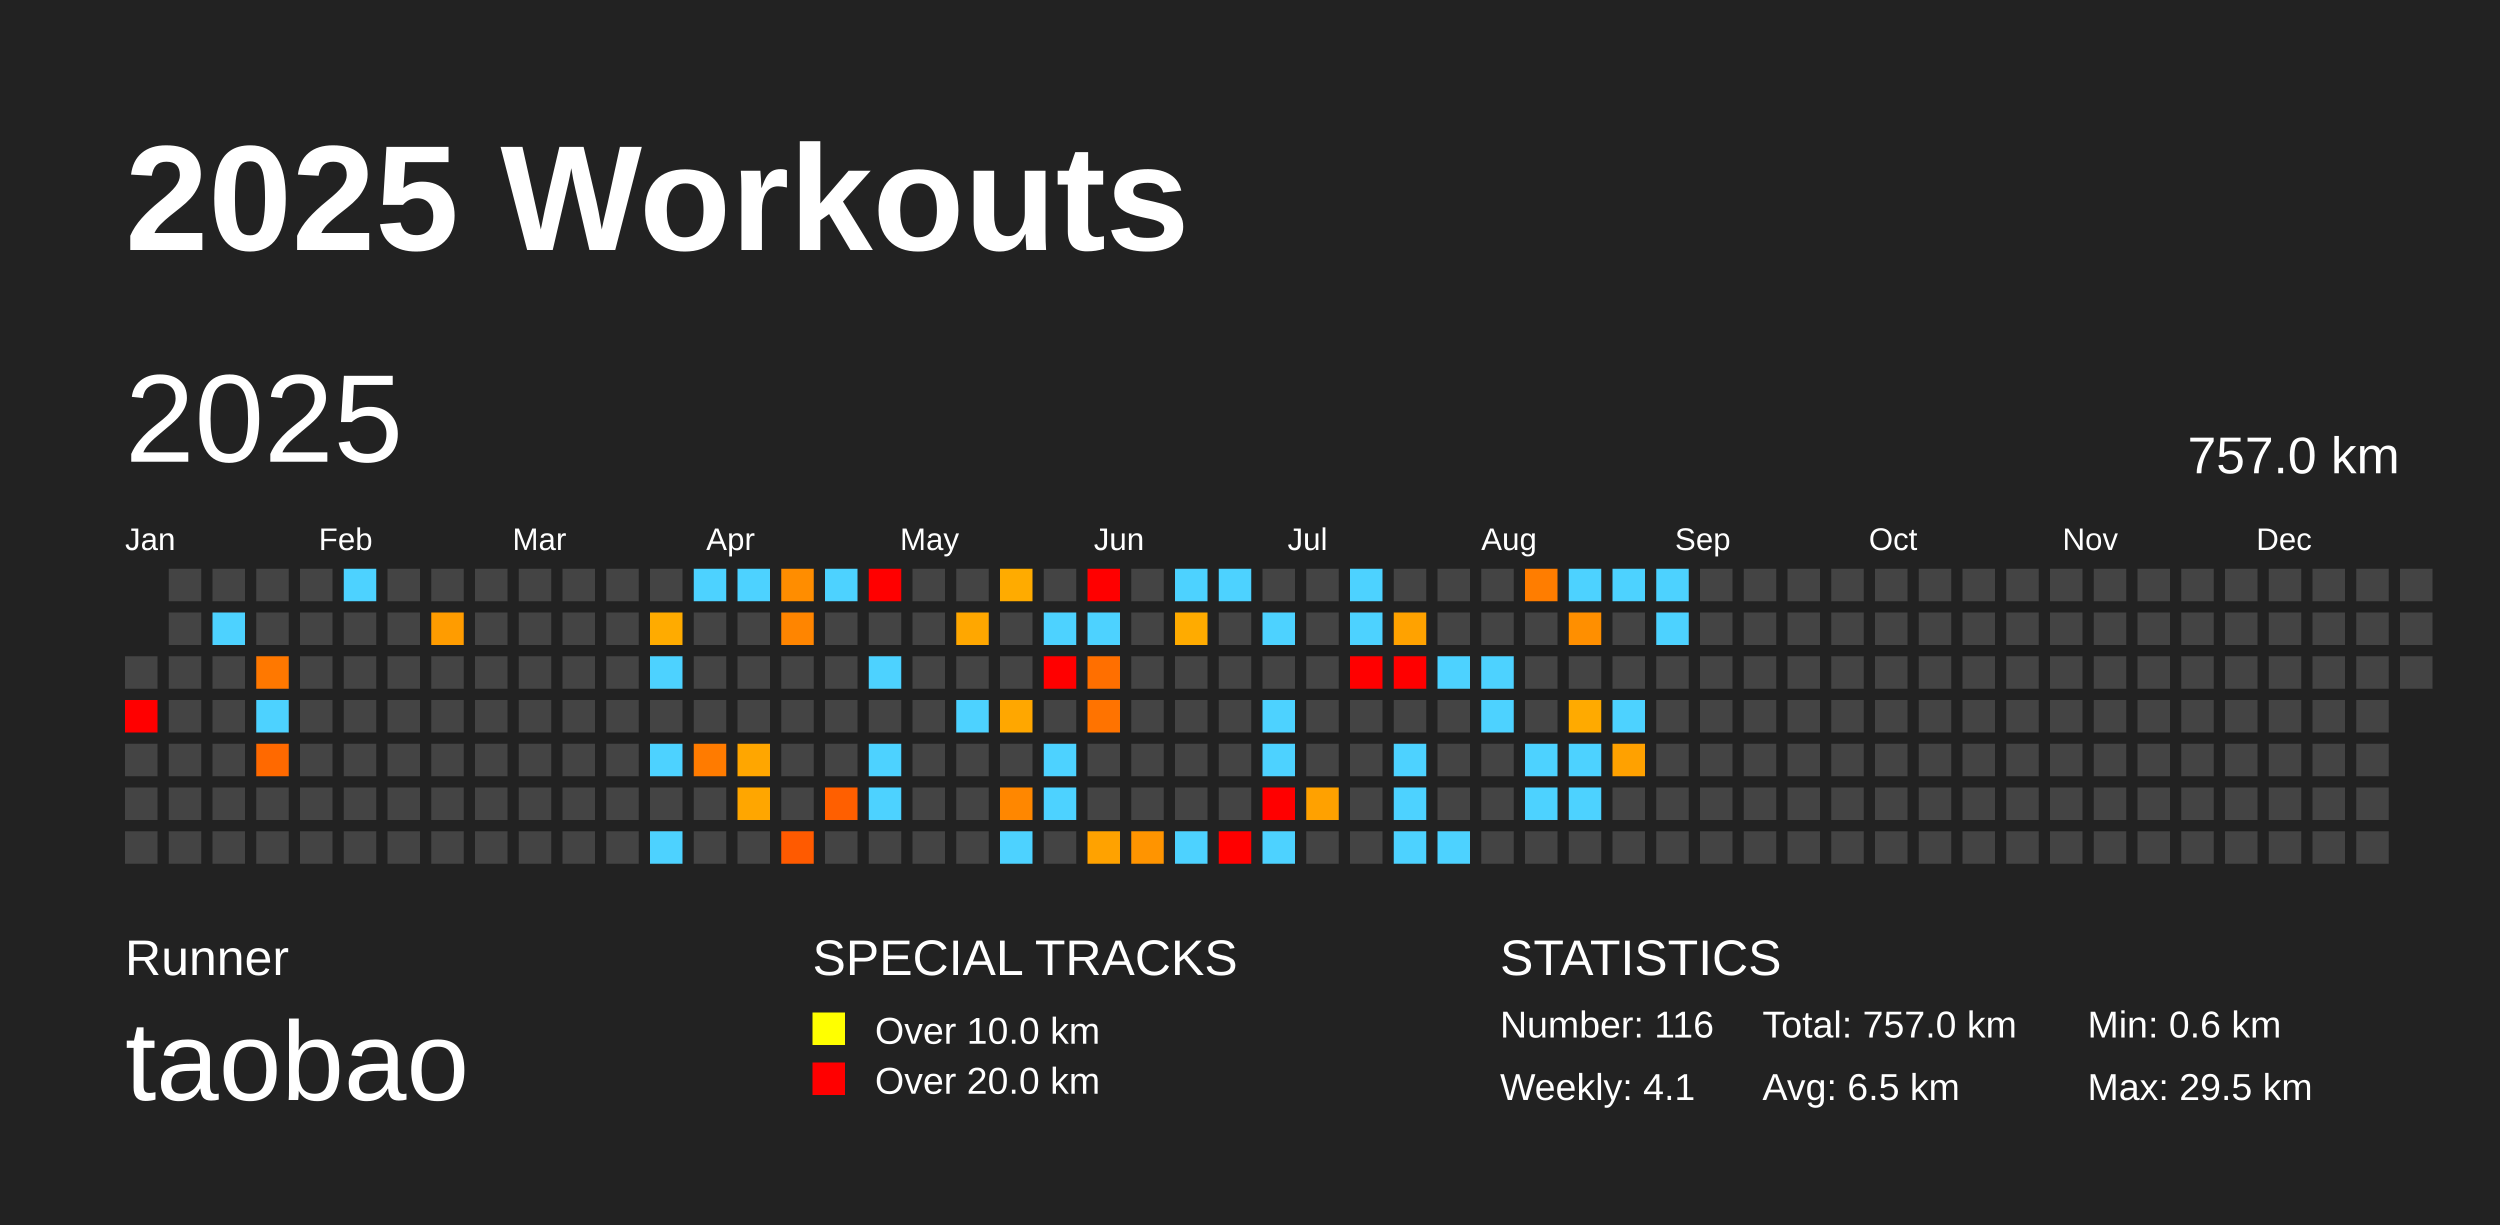
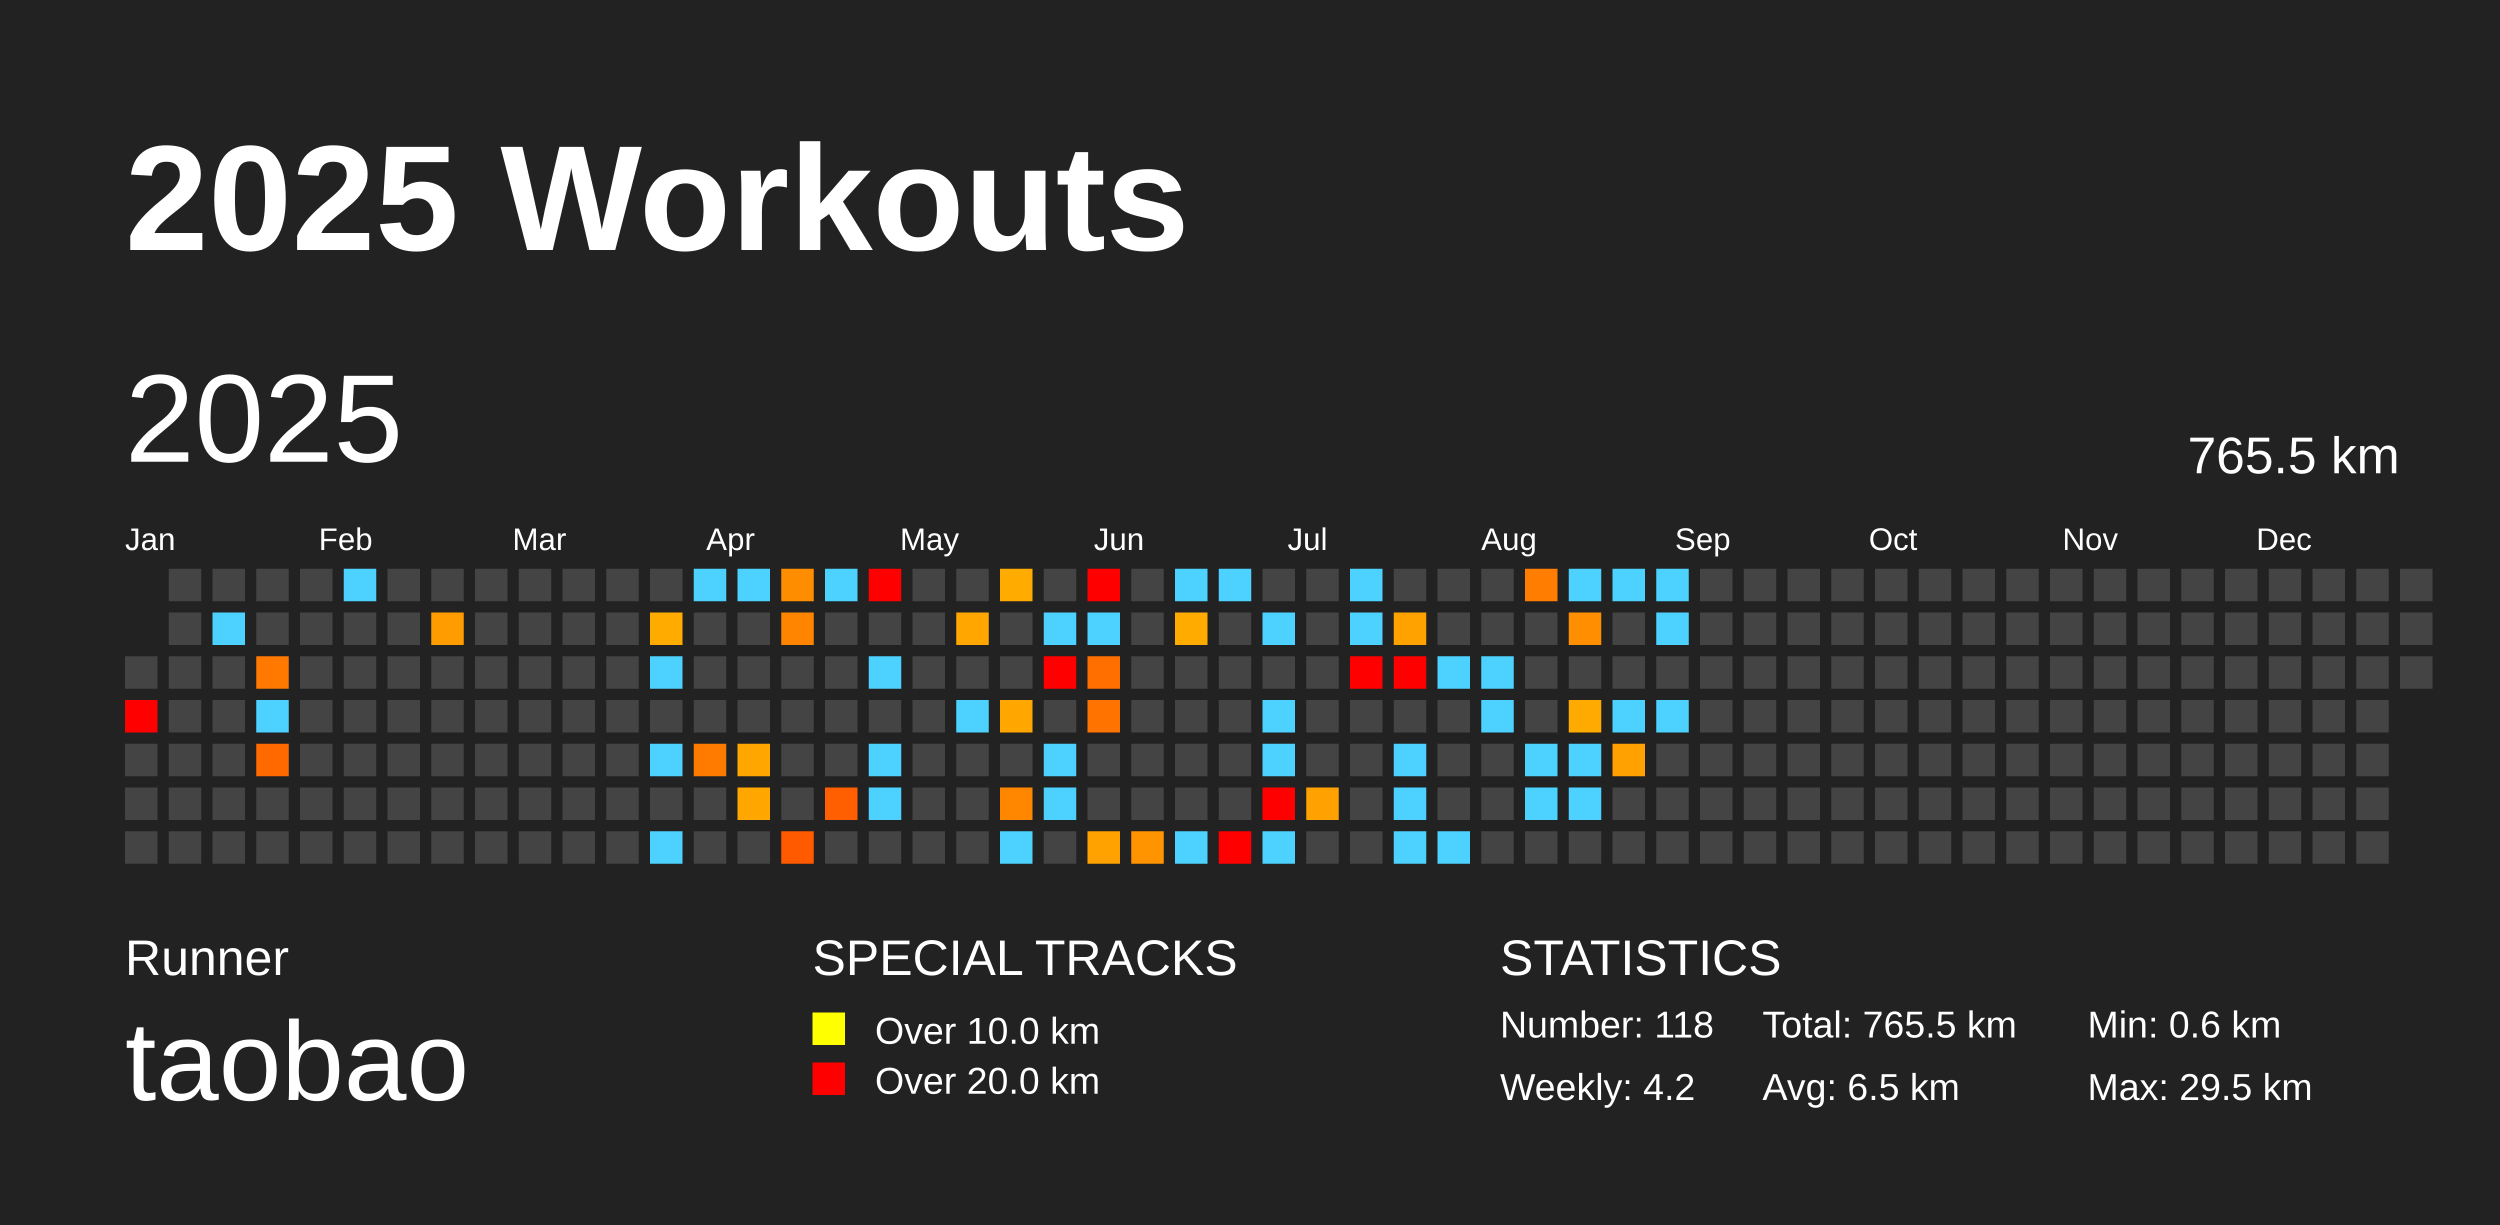
<svg xmlns="http://www.w3.org/2000/svg" baseProfile="full" height="98mm" version="1.1" viewBox="0,0,200,98" width="200mm">
  <defs />
  <rect fill="#222222" height="98" width="200" x="0" y="0" />
  <text fill="#FFFFFF" style="font-size:12px; font-family:Arial; font-weight:bold;" x="10" y="20">2025 Workouts</text>
  <text fill="#FFFFFF" style="font-size:4px; font-family:Arial" x="10" y="78">Runner</text>
  <text fill="#FFFFFF" style="font-size:9px; font-family:Arial" x="10" y="88">taobao</text>
  <text fill="#FFFFFF" style="font-size:4px; font-family:Arial" x="65" y="78">SPECIAL TRACKS</text>
  <rect fill="yellow" height="2.6" width="2.6" x="65" y="81" />
  <text fill="#FFFFFF" style="font-size:3px; font-family:Arial" x="70" y="83.5">Over 10.0 km</text>
  <rect fill="red" height="2.6" width="2.6" x="65" y="85" />
  <text fill="#FFFFFF" style="font-size:3px; font-family:Arial" x="70" y="87.5">Over 20.0 km</text>
  <text fill="#FFFFFF" style="font-size:4px; font-family:Arial" x="120" y="78">STATISTICS</text>
-   <text fill="#FFFFFF" style="font-size:3px; font-family:Arial" x="120" y="83">Number: 116</text>
-   <text fill="#FFFFFF" style="font-size:3px; font-family:Arial" x="120" y="88">Weekly: 4.1</text>
-   <text fill="#FFFFFF" style="font-size:3px; font-family:Arial" x="141" y="83">Total: 757.0 km</text>
+   <text fill="#FFFFFF" style="font-size:3px; font-family:Arial" x="120" y="83">Number: 118</text>
+   <text fill="#FFFFFF" style="font-size:3px; font-family:Arial" x="120" y="88">Weekly: 4.2</text>
+   <text fill="#FFFFFF" style="font-size:3px; font-family:Arial" x="141" y="83">Total: 765.5 km</text>
  <text fill="#FFFFFF" style="font-size:3px; font-family:Arial" x="141" y="88">Avg: 6.5 km</text>
  <text fill="#FFFFFF" style="font-size:3px; font-family:Arial" x="167" y="83">Min: 0.6 km</text>
  <text fill="#FFFFFF" style="font-size:3px; font-family:Arial" x="167" y="88">Max: 29.5 km</text>
  <text dominant-baseline="hanging" fill="#FFFFFF" style="font-size:10.0px; font-family:Arial;" x="10" y="30">2025</text>
-   <text dominant-baseline="hanging" fill="#FFFFFF" style="font-size:4.125px; font-family:Arial;" x="175" y="35">757.0 km</text>
+   <text dominant-baseline="hanging" fill="#FFFFFF" style="font-size:4.125px; font-family:Arial;" x="175" y="35">765.5 km</text>
  <text fill="#FFFFFF" style="font-size:2.5px; font-family:Arial" x="10.0" y="44">Jan</text>
  <text fill="#FFFFFF" style="font-size:2.5px; font-family:Arial" x="25.5" y="44">Feb</text>
  <text fill="#FFFFFF" style="font-size:2.5px; font-family:Arial" x="41.0" y="44">Mar</text>
  <text fill="#FFFFFF" style="font-size:2.5px; font-family:Arial" x="56.5" y="44">Apr</text>
  <text fill="#FFFFFF" style="font-size:2.5px; font-family:Arial" x="72.0" y="44">May</text>
  <text fill="#FFFFFF" style="font-size:2.5px; font-family:Arial" x="87.5" y="44">Jun</text>
  <text fill="#FFFFFF" style="font-size:2.5px; font-family:Arial" x="103.0" y="44">Jul</text>
  <text fill="#FFFFFF" style="font-size:2.5px; font-family:Arial" x="118.5" y="44">Aug</text>
  <text fill="#FFFFFF" style="font-size:2.5px; font-family:Arial" x="134.0" y="44">Sep</text>
  <text fill="#FFFFFF" style="font-size:2.5px; font-family:Arial" x="149.5" y="44">Oct</text>
  <text fill="#FFFFFF" style="font-size:2.5px; font-family:Arial" x="165.0" y="44">Nov</text>
  <text fill="#FFFFFF" style="font-size:2.5px; font-family:Arial" x="180.5" y="44">Dec</text>
  <rect fill="#444444" height="2.6" width="2.6" x="10.0" y="52.5" />
  <rect fill="red" height="2.6" width="2.6" x="10.0" y="56.0" />
  <rect fill="#444444" height="2.6" width="2.6" x="10.0" y="59.5" />
  <rect fill="#444444" height="2.6" width="2.6" x="10.0" y="63.0" />
  <rect fill="#444444" height="2.6" width="2.6" x="10.0" y="66.5" />
  <rect fill="#444444" height="2.6" width="2.6" x="13.5" y="45.5" />
  <rect fill="#444444" height="2.6" width="2.6" x="13.5" y="49.0" />
  <rect fill="#444444" height="2.6" width="2.6" x="13.5" y="52.5" />
  <rect fill="#444444" height="2.6" width="2.6" x="13.5" y="56.0" />
  <rect fill="#444444" height="2.6" width="2.6" x="13.5" y="59.5" />
  <rect fill="#444444" height="2.6" width="2.6" x="13.5" y="63.0" />
  <rect fill="#444444" height="2.6" width="2.6" x="13.5" y="66.5" />
  <rect fill="#444444" height="2.6" width="2.6" x="17.0" y="45.5" />
  <rect fill="#4dd2ff" height="2.6" width="2.6" x="17.0" y="49.0" />
  <rect fill="#444444" height="2.6" width="2.6" x="17.0" y="52.5" />
  <rect fill="#444444" height="2.6" width="2.6" x="17.0" y="56.0" />
  <rect fill="#444444" height="2.6" width="2.6" x="17.0" y="59.5" />
  <rect fill="#444444" height="2.6" width="2.6" x="17.0" y="63.0" />
  <rect fill="#444444" height="2.6" width="2.6" x="17.0" y="66.5" />
  <rect fill="#444444" height="2.6" width="2.6" x="20.5" y="45.5" />
  <rect fill="#444444" height="2.6" width="2.6" x="20.5" y="49.0" />
  <rect fill="#ff7800" height="2.6" width="2.6" x="20.5" y="52.5" />
  <rect fill="#4dd2ff" height="2.6" width="2.6" x="20.5" y="56.0" />
  <rect fill="#ff6900" height="2.6" width="2.6" x="20.5" y="59.5" />
  <rect fill="#444444" height="2.6" width="2.6" x="20.5" y="63.0" />
  <rect fill="#444444" height="2.6" width="2.6" x="20.5" y="66.5" />
  <rect fill="#444444" height="2.6" width="2.6" x="24.0" y="45.5" />
  <rect fill="#444444" height="2.6" width="2.6" x="24.0" y="49.0" />
  <rect fill="#444444" height="2.6" width="2.6" x="24.0" y="52.5" />
  <rect fill="#444444" height="2.6" width="2.6" x="24.0" y="56.0" />
  <rect fill="#444444" height="2.6" width="2.6" x="24.0" y="59.5" />
  <rect fill="#444444" height="2.6" width="2.6" x="24.0" y="63.0" />
  <rect fill="#444444" height="2.6" width="2.6" x="24.0" y="66.5" />
  <rect fill="#4dd2ff" height="2.6" width="2.6" x="27.5" y="45.5" />
  <rect fill="#444444" height="2.6" width="2.6" x="27.5" y="49.0" />
  <rect fill="#444444" height="2.6" width="2.6" x="27.5" y="52.5" />
  <rect fill="#444444" height="2.6" width="2.6" x="27.5" y="56.0" />
  <rect fill="#444444" height="2.6" width="2.6" x="27.5" y="59.5" />
  <rect fill="#444444" height="2.6" width="2.6" x="27.5" y="63.0" />
  <rect fill="#444444" height="2.6" width="2.6" x="27.5" y="66.5" />
  <rect fill="#444444" height="2.6" width="2.6" x="31.0" y="45.5" />
  <rect fill="#444444" height="2.6" width="2.6" x="31.0" y="49.0" />
  <rect fill="#444444" height="2.6" width="2.6" x="31.0" y="52.5" />
  <rect fill="#444444" height="2.6" width="2.6" x="31.0" y="56.0" />
  <rect fill="#444444" height="2.6" width="2.6" x="31.0" y="59.5" />
  <rect fill="#444444" height="2.6" width="2.6" x="31.0" y="63.0" />
  <rect fill="#444444" height="2.6" width="2.6" x="31.0" y="66.5" />
  <rect fill="#444444" height="2.6" width="2.6" x="34.5" y="45.5" />
  <rect fill="#ff9c00" height="2.6" width="2.6" x="34.5" y="49.0" />
  <rect fill="#444444" height="2.6" width="2.6" x="34.5" y="52.5" />
  <rect fill="#444444" height="2.6" width="2.6" x="34.5" y="56.0" />
  <rect fill="#444444" height="2.6" width="2.6" x="34.5" y="59.5" />
  <rect fill="#444444" height="2.6" width="2.6" x="34.5" y="63.0" />
  <rect fill="#444444" height="2.6" width="2.6" x="34.5" y="66.5" />
  <rect fill="#444444" height="2.6" width="2.6" x="38.0" y="45.5" />
  <rect fill="#444444" height="2.6" width="2.6" x="38.0" y="49.0" />
  <rect fill="#444444" height="2.6" width="2.6" x="38.0" y="52.5" />
  <rect fill="#444444" height="2.6" width="2.6" x="38.0" y="56.0" />
  <rect fill="#444444" height="2.6" width="2.6" x="38.0" y="59.5" />
  <rect fill="#444444" height="2.6" width="2.6" x="38.0" y="63.0" />
  <rect fill="#444444" height="2.6" width="2.6" x="38.0" y="66.5" />
  <rect fill="#444444" height="2.6" width="2.6" x="41.5" y="45.5" />
  <rect fill="#444444" height="2.6" width="2.6" x="41.5" y="49.0" />
  <rect fill="#444444" height="2.6" width="2.6" x="41.5" y="52.5" />
  <rect fill="#444444" height="2.6" width="2.6" x="41.5" y="56.0" />
  <rect fill="#444444" height="2.6" width="2.6" x="41.5" y="59.5" />
  <rect fill="#444444" height="2.6" width="2.6" x="41.5" y="63.0" />
  <rect fill="#444444" height="2.6" width="2.6" x="41.5" y="66.5" />
  <rect fill="#444444" height="2.6" width="2.6" x="45.0" y="45.5" />
  <rect fill="#444444" height="2.6" width="2.6" x="45.0" y="49.0" />
  <rect fill="#444444" height="2.6" width="2.6" x="45.0" y="52.5" />
  <rect fill="#444444" height="2.6" width="2.6" x="45.0" y="56.0" />
  <rect fill="#444444" height="2.6" width="2.6" x="45.0" y="59.5" />
  <rect fill="#444444" height="2.6" width="2.6" x="45.0" y="63.0" />
  <rect fill="#444444" height="2.6" width="2.6" x="45.0" y="66.5" />
  <rect fill="#444444" height="2.6" width="2.6" x="48.5" y="45.5" />
  <rect fill="#444444" height="2.6" width="2.6" x="48.5" y="49.0" />
  <rect fill="#444444" height="2.6" width="2.6" x="48.5" y="52.5" />
  <rect fill="#444444" height="2.6" width="2.6" x="48.5" y="56.0" />
  <rect fill="#444444" height="2.6" width="2.6" x="48.5" y="59.5" />
  <rect fill="#444444" height="2.6" width="2.6" x="48.5" y="63.0" />
  <rect fill="#444444" height="2.6" width="2.6" x="48.5" y="66.5" />
  <rect fill="#444444" height="2.6" width="2.6" x="52.0" y="45.5" />
  <rect fill="#ffab00" height="2.6" width="2.6" x="52.0" y="49.0" />
  <rect fill="#4dd2ff" height="2.6" width="2.6" x="52.0" y="52.5" />
  <rect fill="#444444" height="2.6" width="2.6" x="52.0" y="56.0" />
  <rect fill="#4dd2ff" height="2.6" width="2.6" x="52.0" y="59.5" />
  <rect fill="#444444" height="2.6" width="2.6" x="52.0" y="63.0" />
  <rect fill="#4dd2ff" height="2.6" width="2.6" x="52.0" y="66.5" />
  <rect fill="#4dd2ff" height="2.6" width="2.6" x="55.5" y="45.5" />
  <rect fill="#444444" height="2.6" width="2.6" x="55.5" y="49.0" />
  <rect fill="#444444" height="2.6" width="2.6" x="55.5" y="52.5" />
  <rect fill="#444444" height="2.6" width="2.6" x="55.5" y="56.0" />
  <rect fill="#ff7b00" height="2.6" width="2.6" x="55.5" y="59.5" />
  <rect fill="#444444" height="2.6" width="2.6" x="55.5" y="63.0" />
  <rect fill="#444444" height="2.6" width="2.6" x="55.5" y="66.5" />
  <rect fill="#4dd2ff" height="2.6" width="2.6" x="59.0" y="45.5" />
  <rect fill="#444444" height="2.6" width="2.6" x="59.0" y="49.0" />
  <rect fill="#444444" height="2.6" width="2.6" x="59.0" y="52.5" />
  <rect fill="#444444" height="2.6" width="2.6" x="59.0" y="56.0" />
  <rect fill="#ffa600" height="2.6" width="2.6" x="59.0" y="59.5" />
  <rect fill="#ffa600" height="2.6" width="2.6" x="59.0" y="63.0" />
  <rect fill="#444444" height="2.6" width="2.6" x="59.0" y="66.5" />
  <rect fill="#ff8d00" height="2.6" width="2.6" x="62.5" y="45.5" />
  <rect fill="#ff8500" height="2.6" width="2.6" x="62.5" y="49.0" />
  <rect fill="#444444" height="2.6" width="2.6" x="62.5" y="52.5" />
  <rect fill="#444444" height="2.6" width="2.6" x="62.5" y="56.0" />
  <rect fill="#444444" height="2.6" width="2.6" x="62.5" y="59.5" />
  <rect fill="#444444" height="2.6" width="2.6" x="62.5" y="63.0" />
  <rect fill="#ff5a00" height="2.6" width="2.6" x="62.5" y="66.5" />
  <rect fill="#4dd2ff" height="2.6" width="2.6" x="66.0" y="45.5" />
  <rect fill="#444444" height="2.6" width="2.6" x="66.0" y="49.0" />
  <rect fill="#444444" height="2.6" width="2.6" x="66.0" y="52.5" />
  <rect fill="#444444" height="2.6" width="2.6" x="66.0" y="56.0" />
  <rect fill="#444444" height="2.6" width="2.6" x="66.0" y="59.5" />
  <rect fill="#ff5f00" height="2.6" width="2.6" x="66.0" y="63.0" />
  <rect fill="#444444" height="2.6" width="2.6" x="66.0" y="66.5" />
  <rect fill="red" height="2.6" width="2.6" x="69.5" y="45.5" />
  <rect fill="#444444" height="2.6" width="2.6" x="69.5" y="49.0" />
  <rect fill="#4dd2ff" height="2.6" width="2.6" x="69.5" y="52.5" />
  <rect fill="#444444" height="2.6" width="2.6" x="69.5" y="56.0" />
  <rect fill="#4dd2ff" height="2.6" width="2.6" x="69.5" y="59.5" />
  <rect fill="#4dd2ff" height="2.6" width="2.6" x="69.5" y="63.0" />
  <rect fill="#444444" height="2.6" width="2.6" x="69.5" y="66.5" />
  <rect fill="#444444" height="2.6" width="2.6" x="73.0" y="45.5" />
  <rect fill="#444444" height="2.6" width="2.6" x="73.0" y="49.0" />
  <rect fill="#444444" height="2.6" width="2.6" x="73.0" y="52.5" />
  <rect fill="#444444" height="2.6" width="2.6" x="73.0" y="56.0" />
  <rect fill="#444444" height="2.6" width="2.6" x="73.0" y="59.5" />
  <rect fill="#444444" height="2.6" width="2.6" x="73.0" y="63.0" />
  <rect fill="#444444" height="2.6" width="2.6" x="73.0" y="66.5" />
  <rect fill="#444444" height="2.6" width="2.6" x="76.5" y="45.5" />
  <rect fill="#ffa700" height="2.6" width="2.6" x="76.5" y="49.0" />
  <rect fill="#444444" height="2.6" width="2.6" x="76.5" y="52.5" />
  <rect fill="#4dd2ff" height="2.6" width="2.6" x="76.5" y="56.0" />
  <rect fill="#444444" height="2.6" width="2.6" x="76.5" y="59.5" />
  <rect fill="#444444" height="2.6" width="2.6" x="76.5" y="63.0" />
  <rect fill="#444444" height="2.6" width="2.6" x="76.5" y="66.5" />
  <rect fill="#ffab00" height="2.6" width="2.6" x="80.0" y="45.5" />
  <rect fill="#444444" height="2.6" width="2.6" x="80.0" y="49.0" />
  <rect fill="#444444" height="2.6" width="2.6" x="80.0" y="52.5" />
  <rect fill="#ffa700" height="2.6" width="2.6" x="80.0" y="56.0" />
  <rect fill="#444444" height="2.6" width="2.6" x="80.0" y="59.5" />
  <rect fill="#ff8700" height="2.6" width="2.6" x="80.0" y="63.0" />
  <rect fill="#4dd2ff" height="2.6" width="2.6" x="80.0" y="66.5" />
  <rect fill="#444444" height="2.6" width="2.6" x="83.5" y="45.5" />
  <rect fill="#4dd2ff" height="2.6" width="2.6" x="83.5" y="49.0" />
  <rect fill="red" height="2.6" width="2.6" x="83.5" y="52.5" />
  <rect fill="#444444" height="2.6" width="2.6" x="83.5" y="56.0" />
  <rect fill="#4dd2ff" height="2.6" width="2.6" x="83.5" y="59.5" />
  <rect fill="#4dd2ff" height="2.6" width="2.6" x="83.5" y="63.0" />
  <rect fill="#444444" height="2.6" width="2.6" x="83.5" y="66.5" />
  <rect fill="red" height="2.6" width="2.6" x="87.0" y="45.5" />
  <rect fill="#4dd2ff" height="2.6" width="2.6" x="87.0" y="49.0" />
  <rect fill="#ff6f00" height="2.6" width="2.6" x="87.0" y="52.5" />
  <rect fill="#ff7300" height="2.6" width="2.6" x="87.0" y="56.0" />
  <rect fill="#444444" height="2.6" width="2.6" x="87.0" y="59.5" />
  <rect fill="#444444" height="2.6" width="2.6" x="87.0" y="63.0" />
  <rect fill="#ffa200" height="2.6" width="2.6" x="87.0" y="66.5" />
  <rect fill="#444444" height="2.6" width="2.6" x="90.5" y="45.5" />
  <rect fill="#444444" height="2.6" width="2.6" x="90.5" y="49.0" />
  <rect fill="#444444" height="2.6" width="2.6" x="90.5" y="52.5" />
  <rect fill="#444444" height="2.6" width="2.6" x="90.5" y="56.0" />
  <rect fill="#444444" height="2.6" width="2.6" x="90.5" y="59.5" />
  <rect fill="#444444" height="2.6" width="2.6" x="90.5" y="63.0" />
  <rect fill="#ff9400" height="2.6" width="2.6" x="90.5" y="66.5" />
  <rect fill="#4dd2ff" height="2.6" width="2.6" x="94.0" y="45.5" />
  <rect fill="#ffab00" height="2.6" width="2.6" x="94.0" y="49.0" />
  <rect fill="#444444" height="2.6" width="2.6" x="94.0" y="52.5" />
  <rect fill="#444444" height="2.6" width="2.6" x="94.0" y="56.0" />
  <rect fill="#444444" height="2.6" width="2.6" x="94.0" y="59.5" />
  <rect fill="#444444" height="2.6" width="2.6" x="94.0" y="63.0" />
  <rect fill="#4dd2ff" height="2.6" width="2.6" x="94.0" y="66.5" />
  <rect fill="#4dd2ff" height="2.6" width="2.6" x="97.5" y="45.5" />
  <rect fill="#444444" height="2.6" width="2.6" x="97.5" y="49.0" />
  <rect fill="#444444" height="2.6" width="2.6" x="97.5" y="52.5" />
  <rect fill="#444444" height="2.6" width="2.6" x="97.5" y="56.0" />
  <rect fill="#444444" height="2.6" width="2.6" x="97.5" y="59.5" />
  <rect fill="#444444" height="2.6" width="2.6" x="97.5" y="63.0" />
  <rect fill="red" height="2.6" width="2.6" x="97.5" y="66.5" />
  <rect fill="#444444" height="2.6" width="2.6" x="101.0" y="45.5" />
  <rect fill="#4dd2ff" height="2.6" width="2.6" x="101.0" y="49.0" />
  <rect fill="#444444" height="2.6" width="2.6" x="101.0" y="52.5" />
  <rect fill="#4dd2ff" height="2.6" width="2.6" x="101.0" y="56.0" />
  <rect fill="#4dd2ff" height="2.6" width="2.6" x="101.0" y="59.5" />
  <rect fill="red" height="2.6" width="2.6" x="101.0" y="63.0" />
  <rect fill="#4dd2ff" height="2.6" width="2.6" x="101.0" y="66.5" />
  <rect fill="#444444" height="2.6" width="2.6" x="104.5" y="45.5" />
  <rect fill="#444444" height="2.6" width="2.6" x="104.5" y="49.0" />
  <rect fill="#444444" height="2.6" width="2.6" x="104.5" y="52.5" />
  <rect fill="#444444" height="2.6" width="2.6" x="104.5" y="56.0" />
  <rect fill="#444444" height="2.6" width="2.6" x="104.5" y="59.5" />
  <rect fill="#ffa100" height="2.6" width="2.6" x="104.5" y="63.0" />
  <rect fill="#444444" height="2.6" width="2.6" x="104.5" y="66.5" />
  <rect fill="#4dd2ff" height="2.6" width="2.6" x="108.0" y="45.5" />
  <rect fill="#4dd2ff" height="2.6" width="2.6" x="108.0" y="49.0" />
  <rect fill="red" height="2.6" width="2.6" x="108.0" y="52.5" />
  <rect fill="#444444" height="2.6" width="2.6" x="108.0" y="56.0" />
  <rect fill="#444444" height="2.6" width="2.6" x="108.0" y="59.5" />
  <rect fill="#444444" height="2.6" width="2.6" x="108.0" y="63.0" />
  <rect fill="#444444" height="2.6" width="2.6" x="108.0" y="66.5" />
  <rect fill="#444444" height="2.6" width="2.6" x="111.5" y="45.5" />
  <rect fill="#ffa200" height="2.6" width="2.6" x="111.5" y="49.0" />
  <rect fill="red" height="2.6" width="2.6" x="111.5" y="52.5" />
  <rect fill="#444444" height="2.6" width="2.6" x="111.5" y="56.0" />
  <rect fill="#4dd2ff" height="2.6" width="2.6" x="111.5" y="59.5" />
  <rect fill="#4dd2ff" height="2.6" width="2.6" x="111.5" y="63.0" />
  <rect fill="#4dd2ff" height="2.6" width="2.6" x="111.5" y="66.5" />
  <rect fill="#444444" height="2.6" width="2.6" x="115.0" y="45.5" />
  <rect fill="#444444" height="2.6" width="2.6" x="115.0" y="49.0" />
  <rect fill="#4dd2ff" height="2.6" width="2.6" x="115.0" y="52.5" />
  <rect fill="#444444" height="2.6" width="2.6" x="115.0" y="56.0" />
  <rect fill="#444444" height="2.6" width="2.6" x="115.0" y="59.5" />
  <rect fill="#444444" height="2.6" width="2.6" x="115.0" y="63.0" />
  <rect fill="#4dd2ff" height="2.6" width="2.6" x="115.0" y="66.5" />
  <rect fill="#444444" height="2.6" width="2.6" x="118.5" y="45.5" />
  <rect fill="#444444" height="2.6" width="2.6" x="118.5" y="49.0" />
  <rect fill="#4dd2ff" height="2.6" width="2.6" x="118.5" y="52.5" />
  <rect fill="#4dd2ff" height="2.6" width="2.6" x="118.5" y="56.0" />
  <rect fill="#444444" height="2.6" width="2.6" x="118.5" y="59.5" />
  <rect fill="#444444" height="2.6" width="2.6" x="118.5" y="63.0" />
  <rect fill="#444444" height="2.6" width="2.6" x="118.5" y="66.5" />
  <rect fill="#ff7d00" height="2.6" width="2.6" x="122.0" y="45.5" />
  <rect fill="#444444" height="2.6" width="2.6" x="122.0" y="49.0" />
  <rect fill="#444444" height="2.6" width="2.6" x="122.0" y="52.5" />
  <rect fill="#444444" height="2.6" width="2.6" x="122.0" y="56.0" />
  <rect fill="#4dd2ff" height="2.6" width="2.6" x="122.0" y="59.5" />
  <rect fill="#4dd2ff" height="2.6" width="2.6" x="122.0" y="63.0" />
  <rect fill="#444444" height="2.6" width="2.6" x="122.0" y="66.5" />
  <rect fill="#4dd2ff" height="2.6" width="2.6" x="125.5" y="45.5" />
  <rect fill="#ff8f00" height="2.6" width="2.6" x="125.5" y="49.0" />
  <rect fill="#444444" height="2.6" width="2.6" x="125.5" y="52.5" />
  <rect fill="#ffaa00" height="2.6" width="2.6" x="125.5" y="56.0" />
  <rect fill="#4dd2ff" height="2.6" width="2.6" x="125.5" y="59.5" />
  <rect fill="#4dd2ff" height="2.6" width="2.6" x="125.5" y="63.0" />
  <rect fill="#444444" height="2.6" width="2.6" x="125.5" y="66.5" />
  <rect fill="#4dd2ff" height="2.6" width="2.6" x="129.0" y="45.5" />
  <rect fill="#444444" height="2.6" width="2.6" x="129.0" y="49.0" />
  <rect fill="#444444" height="2.6" width="2.6" x="129.0" y="52.5" />
  <rect fill="#4dd2ff" height="2.6" width="2.6" x="129.0" y="56.0" />
  <rect fill="#ffa100" height="2.6" width="2.6" x="129.0" y="59.5" />
  <rect fill="#444444" height="2.6" width="2.6" x="129.0" y="63.0" />
  <rect fill="#444444" height="2.6" width="2.6" x="129.0" y="66.5" />
  <rect fill="#4dd2ff" height="2.6" width="2.6" x="132.5" y="45.5" />
  <rect fill="#4dd2ff" height="2.6" width="2.6" x="132.5" y="49.0" />
  <rect fill="#444444" height="2.6" width="2.6" x="132.5" y="52.5" />
-   <rect fill="#444444" height="2.6" width="2.6" x="132.5" y="56.0" />
+   <rect fill="#4dd2ff" height="2.6" width="2.6" x="132.5" y="56.0" />
  <rect fill="#444444" height="2.6" width="2.6" x="132.5" y="59.5" />
  <rect fill="#444444" height="2.6" width="2.6" x="132.5" y="63.0" />
  <rect fill="#444444" height="2.6" width="2.6" x="132.5" y="66.5" />
  <rect fill="#444444" height="2.6" width="2.6" x="136.0" y="45.5" />
  <rect fill="#444444" height="2.6" width="2.6" x="136.0" y="49.0" />
  <rect fill="#444444" height="2.6" width="2.6" x="136.0" y="52.5" />
  <rect fill="#444444" height="2.6" width="2.6" x="136.0" y="56.0" />
  <rect fill="#444444" height="2.6" width="2.6" x="136.0" y="59.5" />
  <rect fill="#444444" height="2.6" width="2.6" x="136.0" y="63.0" />
  <rect fill="#444444" height="2.6" width="2.6" x="136.0" y="66.5" />
  <rect fill="#444444" height="2.6" width="2.6" x="139.5" y="45.5" />
  <rect fill="#444444" height="2.6" width="2.6" x="139.5" y="49.0" />
  <rect fill="#444444" height="2.6" width="2.6" x="139.5" y="52.5" />
  <rect fill="#444444" height="2.6" width="2.6" x="139.5" y="56.0" />
  <rect fill="#444444" height="2.6" width="2.6" x="139.5" y="59.5" />
  <rect fill="#444444" height="2.6" width="2.6" x="139.5" y="63.0" />
  <rect fill="#444444" height="2.6" width="2.6" x="139.5" y="66.5" />
  <rect fill="#444444" height="2.6" width="2.6" x="143.0" y="45.5" />
  <rect fill="#444444" height="2.6" width="2.6" x="143.0" y="49.0" />
  <rect fill="#444444" height="2.6" width="2.6" x="143.0" y="52.5" />
  <rect fill="#444444" height="2.6" width="2.6" x="143.0" y="56.0" />
  <rect fill="#444444" height="2.6" width="2.6" x="143.0" y="59.5" />
  <rect fill="#444444" height="2.6" width="2.6" x="143.0" y="63.0" />
  <rect fill="#444444" height="2.6" width="2.6" x="143.0" y="66.5" />
  <rect fill="#444444" height="2.6" width="2.6" x="146.5" y="45.5" />
  <rect fill="#444444" height="2.6" width="2.6" x="146.5" y="49.0" />
  <rect fill="#444444" height="2.6" width="2.6" x="146.5" y="52.5" />
  <rect fill="#444444" height="2.6" width="2.6" x="146.5" y="56.0" />
  <rect fill="#444444" height="2.6" width="2.6" x="146.5" y="59.5" />
  <rect fill="#444444" height="2.6" width="2.6" x="146.5" y="63.0" />
  <rect fill="#444444" height="2.6" width="2.6" x="146.5" y="66.5" />
  <rect fill="#444444" height="2.6" width="2.6" x="150.0" y="45.5" />
  <rect fill="#444444" height="2.6" width="2.6" x="150.0" y="49.0" />
  <rect fill="#444444" height="2.6" width="2.6" x="150.0" y="52.5" />
  <rect fill="#444444" height="2.6" width="2.6" x="150.0" y="56.0" />
  <rect fill="#444444" height="2.6" width="2.6" x="150.0" y="59.5" />
  <rect fill="#444444" height="2.6" width="2.6" x="150.0" y="63.0" />
  <rect fill="#444444" height="2.6" width="2.6" x="150.0" y="66.5" />
  <rect fill="#444444" height="2.6" width="2.6" x="153.5" y="45.5" />
  <rect fill="#444444" height="2.6" width="2.6" x="153.5" y="49.0" />
  <rect fill="#444444" height="2.6" width="2.6" x="153.5" y="52.5" />
  <rect fill="#444444" height="2.6" width="2.6" x="153.5" y="56.0" />
  <rect fill="#444444" height="2.6" width="2.6" x="153.5" y="59.5" />
  <rect fill="#444444" height="2.6" width="2.6" x="153.5" y="63.0" />
  <rect fill="#444444" height="2.6" width="2.6" x="153.5" y="66.5" />
  <rect fill="#444444" height="2.6" width="2.6" x="157.0" y="45.5" />
  <rect fill="#444444" height="2.6" width="2.6" x="157.0" y="49.0" />
  <rect fill="#444444" height="2.6" width="2.6" x="157.0" y="52.5" />
  <rect fill="#444444" height="2.6" width="2.6" x="157.0" y="56.0" />
  <rect fill="#444444" height="2.6" width="2.6" x="157.0" y="59.5" />
  <rect fill="#444444" height="2.6" width="2.6" x="157.0" y="63.0" />
  <rect fill="#444444" height="2.6" width="2.6" x="157.0" y="66.5" />
  <rect fill="#444444" height="2.6" width="2.6" x="160.5" y="45.5" />
  <rect fill="#444444" height="2.6" width="2.6" x="160.5" y="49.0" />
  <rect fill="#444444" height="2.6" width="2.6" x="160.5" y="52.5" />
  <rect fill="#444444" height="2.6" width="2.6" x="160.5" y="56.0" />
  <rect fill="#444444" height="2.6" width="2.6" x="160.5" y="59.5" />
  <rect fill="#444444" height="2.6" width="2.6" x="160.5" y="63.0" />
  <rect fill="#444444" height="2.6" width="2.6" x="160.5" y="66.5" />
  <rect fill="#444444" height="2.6" width="2.6" x="164.0" y="45.5" />
  <rect fill="#444444" height="2.6" width="2.6" x="164.0" y="49.0" />
  <rect fill="#444444" height="2.6" width="2.6" x="164.0" y="52.5" />
  <rect fill="#444444" height="2.6" width="2.6" x="164.0" y="56.0" />
  <rect fill="#444444" height="2.6" width="2.6" x="164.0" y="59.5" />
  <rect fill="#444444" height="2.6" width="2.6" x="164.0" y="63.0" />
  <rect fill="#444444" height="2.6" width="2.6" x="164.0" y="66.5" />
  <rect fill="#444444" height="2.6" width="2.6" x="167.5" y="45.5" />
  <rect fill="#444444" height="2.6" width="2.6" x="167.5" y="49.0" />
  <rect fill="#444444" height="2.6" width="2.6" x="167.5" y="52.5" />
  <rect fill="#444444" height="2.6" width="2.6" x="167.5" y="56.0" />
  <rect fill="#444444" height="2.6" width="2.6" x="167.5" y="59.5" />
  <rect fill="#444444" height="2.6" width="2.6" x="167.5" y="63.0" />
  <rect fill="#444444" height="2.6" width="2.6" x="167.5" y="66.5" />
  <rect fill="#444444" height="2.6" width="2.6" x="171.0" y="45.5" />
  <rect fill="#444444" height="2.6" width="2.6" x="171.0" y="49.0" />
  <rect fill="#444444" height="2.6" width="2.6" x="171.0" y="52.5" />
  <rect fill="#444444" height="2.6" width="2.6" x="171.0" y="56.0" />
  <rect fill="#444444" height="2.6" width="2.6" x="171.0" y="59.5" />
  <rect fill="#444444" height="2.6" width="2.6" x="171.0" y="63.0" />
  <rect fill="#444444" height="2.6" width="2.6" x="171.0" y="66.5" />
  <rect fill="#444444" height="2.6" width="2.6" x="174.5" y="45.5" />
  <rect fill="#444444" height="2.6" width="2.6" x="174.5" y="49.0" />
  <rect fill="#444444" height="2.6" width="2.6" x="174.5" y="52.5" />
  <rect fill="#444444" height="2.6" width="2.6" x="174.5" y="56.0" />
  <rect fill="#444444" height="2.6" width="2.6" x="174.5" y="59.5" />
  <rect fill="#444444" height="2.6" width="2.6" x="174.5" y="63.0" />
  <rect fill="#444444" height="2.6" width="2.6" x="174.5" y="66.5" />
  <rect fill="#444444" height="2.6" width="2.6" x="178.0" y="45.5" />
  <rect fill="#444444" height="2.6" width="2.6" x="178.0" y="49.0" />
  <rect fill="#444444" height="2.6" width="2.6" x="178.0" y="52.5" />
  <rect fill="#444444" height="2.6" width="2.6" x="178.0" y="56.0" />
  <rect fill="#444444" height="2.6" width="2.6" x="178.0" y="59.5" />
  <rect fill="#444444" height="2.6" width="2.6" x="178.0" y="63.0" />
  <rect fill="#444444" height="2.6" width="2.6" x="178.0" y="66.5" />
  <rect fill="#444444" height="2.6" width="2.6" x="181.5" y="45.5" />
  <rect fill="#444444" height="2.6" width="2.6" x="181.5" y="49.0" />
  <rect fill="#444444" height="2.6" width="2.6" x="181.5" y="52.5" />
  <rect fill="#444444" height="2.6" width="2.6" x="181.5" y="56.0" />
  <rect fill="#444444" height="2.6" width="2.6" x="181.5" y="59.5" />
  <rect fill="#444444" height="2.6" width="2.6" x="181.5" y="63.0" />
  <rect fill="#444444" height="2.6" width="2.6" x="181.5" y="66.5" />
  <rect fill="#444444" height="2.6" width="2.6" x="185.0" y="45.5" />
  <rect fill="#444444" height="2.6" width="2.6" x="185.0" y="49.0" />
  <rect fill="#444444" height="2.6" width="2.6" x="185.0" y="52.5" />
  <rect fill="#444444" height="2.6" width="2.6" x="185.0" y="56.0" />
  <rect fill="#444444" height="2.6" width="2.6" x="185.0" y="59.5" />
  <rect fill="#444444" height="2.6" width="2.6" x="185.0" y="63.0" />
  <rect fill="#444444" height="2.6" width="2.6" x="185.0" y="66.5" />
  <rect fill="#444444" height="2.6" width="2.6" x="188.5" y="45.5" />
  <rect fill="#444444" height="2.6" width="2.6" x="188.5" y="49.0" />
  <rect fill="#444444" height="2.6" width="2.6" x="188.5" y="52.5" />
  <rect fill="#444444" height="2.6" width="2.6" x="188.5" y="56.0" />
  <rect fill="#444444" height="2.6" width="2.6" x="188.5" y="59.5" />
  <rect fill="#444444" height="2.6" width="2.6" x="188.5" y="63.0" />
  <rect fill="#444444" height="2.6" width="2.6" x="188.5" y="66.5" />
  <rect fill="#444444" height="2.6" width="2.6" x="192.0" y="45.5" />
  <rect fill="#444444" height="2.6" width="2.6" x="192.0" y="49.0" />
  <rect fill="#444444" height="2.6" width="2.6" x="192.0" y="52.5" />
</svg>
